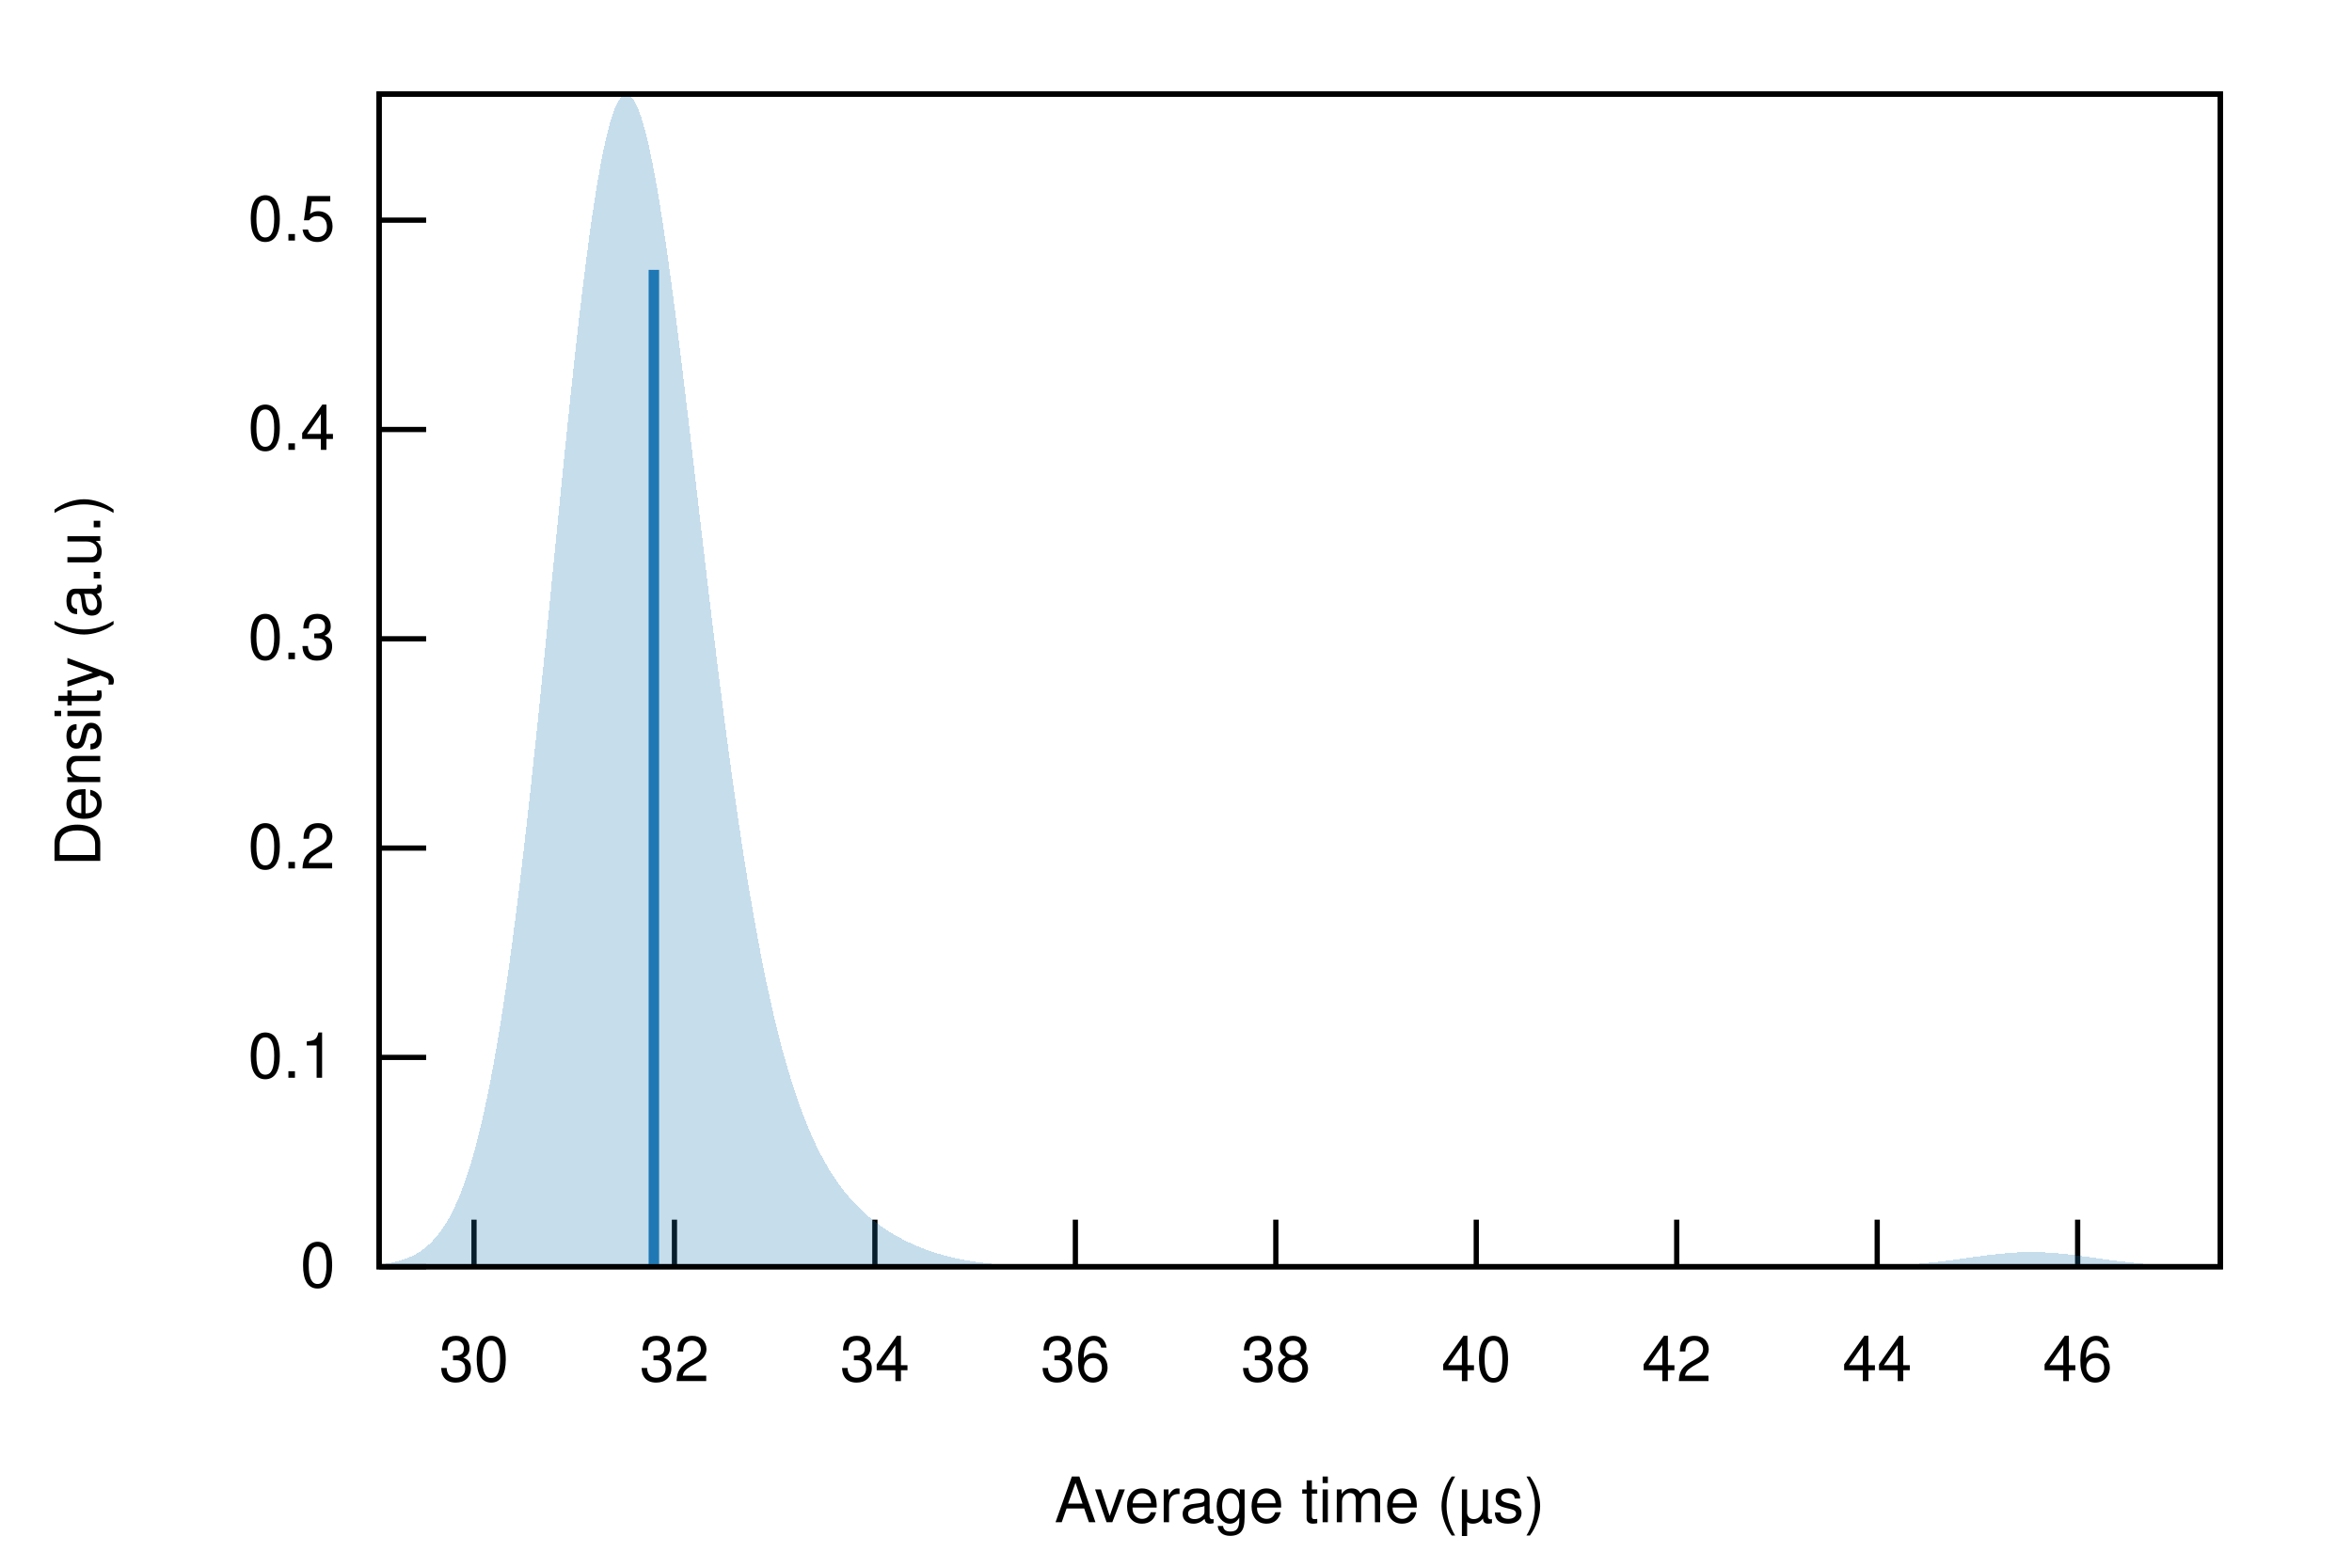
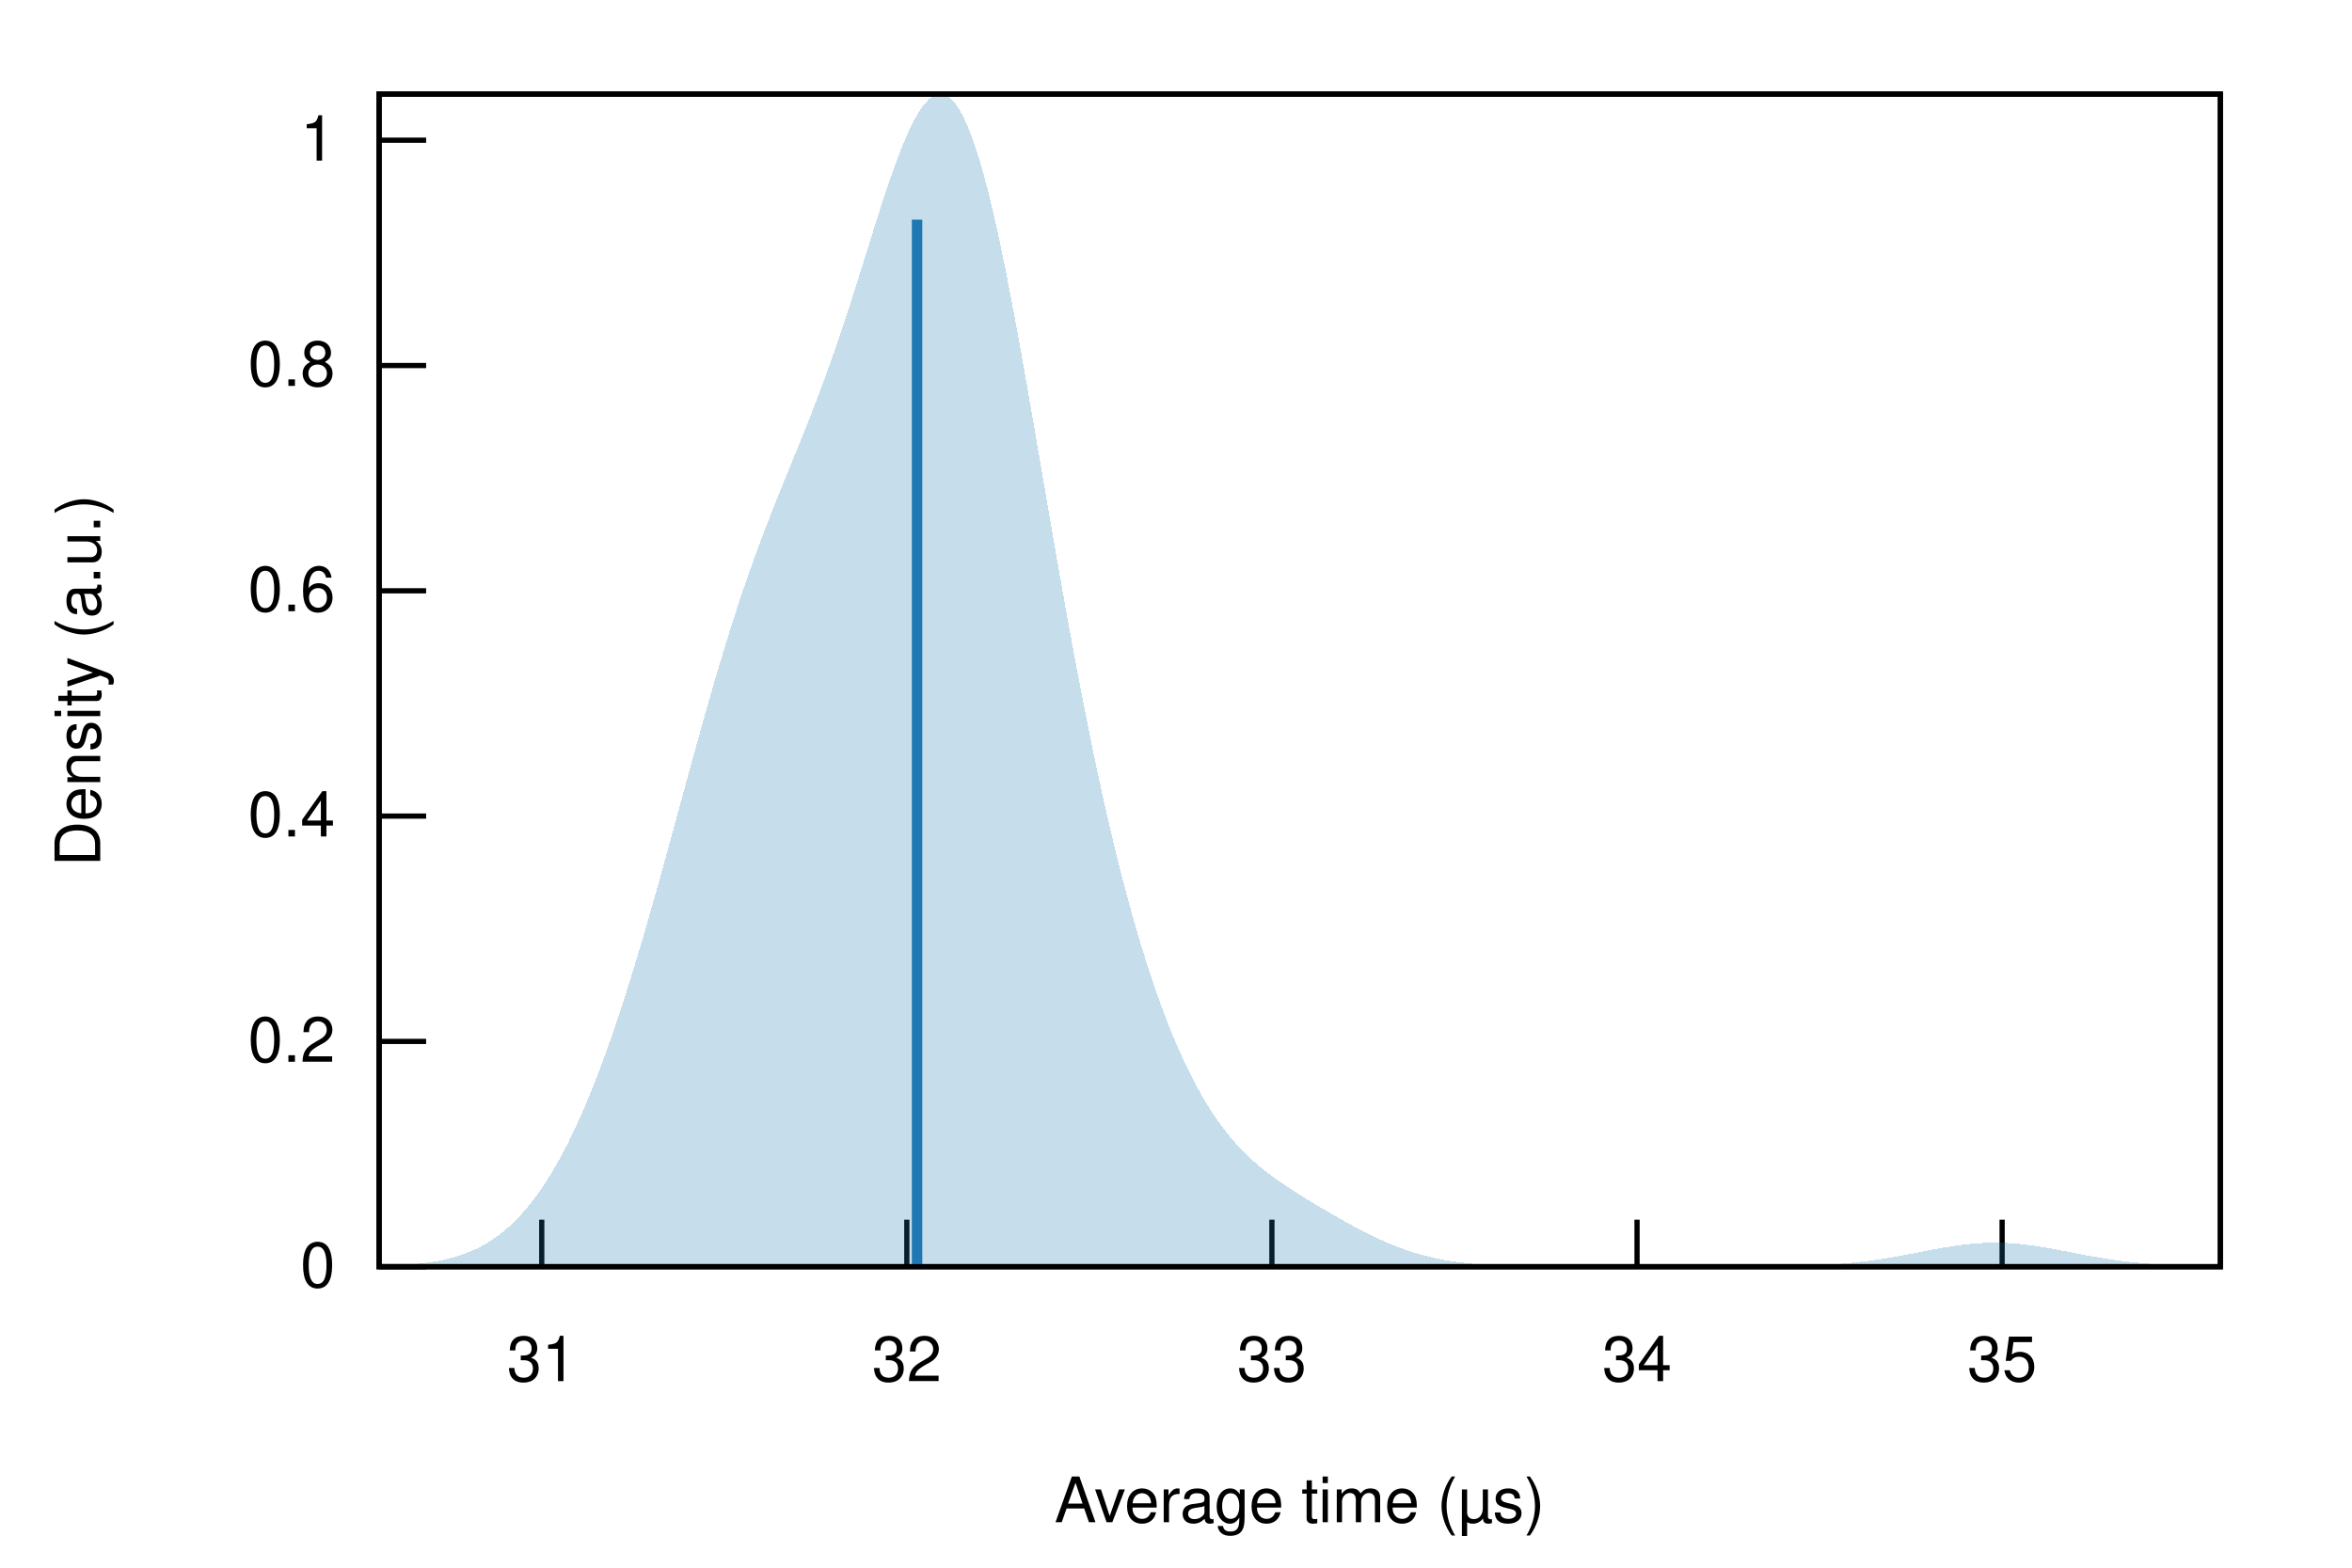
<svg xmlns="http://www.w3.org/2000/svg" xmlns:xlink="http://www.w3.org/1999/xlink" viewBox="0 0 450 300">
  <g id="gnuplot_canvas">
    <rect x="0" y="0" width="450" height="300" fill="none" />
    <defs>
      <circle id="gpDot" r="0.5" stroke-width="0.5" stroke="currentColor" />
      <path id="gpPt0" stroke-width="0.222" stroke="currentColor" d="M-1,0 h2 M0,-1 v2" />
      <path id="gpPt1" stroke-width="0.222" stroke="currentColor" d="M-1,-1 L1,1 M1,-1 L-1,1" />
      <path id="gpPt2" stroke-width="0.222" stroke="currentColor" d="M-1,0 L1,0 M0,-1 L0,1 M-1,-1 L1,1 M-1,1 L1,-1" />
      <rect id="gpPt3" stroke-width="0.222" stroke="currentColor" x="-1" y="-1" width="2" height="2" />
      <rect id="gpPt4" stroke-width="0.222" stroke="currentColor" fill="currentColor" x="-1" y="-1" width="2" height="2" />
      <circle id="gpPt5" stroke-width="0.222" stroke="currentColor" cx="0" cy="0" r="1" />
      <use xlink:href="#gpPt5" id="gpPt6" fill="currentColor" stroke="none" />
      <path id="gpPt7" stroke-width="0.222" stroke="currentColor" d="M0,-1.33 L-1.33,0.67 L1.33,0.67 z" />
      <use xlink:href="#gpPt7" id="gpPt8" fill="currentColor" stroke="none" />
      <use xlink:href="#gpPt7" id="gpPt9" stroke="currentColor" transform="rotate(180)" />
      <use xlink:href="#gpPt9" id="gpPt10" fill="currentColor" stroke="none" />
      <use xlink:href="#gpPt3" id="gpPt11" stroke="currentColor" transform="rotate(45)" />
      <use xlink:href="#gpPt11" id="gpPt12" fill="currentColor" stroke="none" />
      <path id="gpPt13" stroke-width="0.222" stroke="currentColor" d="M0,1.330 L1.265,0.411 L0.782,-1.067 L-0.782,-1.076 L-1.265,0.411 z" />
      <use xlink:href="#gpPt13" id="gpPt14" fill="currentColor" stroke="none" />
      <filter id="textbox" filterUnits="objectBoundingBox" x="0" y="0" height="1" width="1">
        <feFlood flood-color="white" flood-opacity="1" result="bgnd" />
        <feComposite in="SourceGraphic" in2="bgnd" operator="atop" />
      </filter>
      <filter id="greybox" filterUnits="objectBoundingBox" x="0" y="0" height="1" width="1">
        <feFlood flood-color="lightgrey" flood-opacity="1" result="grey" />
        <feComposite in="SourceGraphic" in2="grey" operator="atop" />
      </filter>
    </defs>
    <g fill="none" color="white" stroke="currentColor" stroke-width="1.00" stroke-linecap="butt" stroke-linejoin="miter">
</g>
    <g fill="none" color="black" stroke="currentColor" stroke-width="1.00" stroke-linecap="butt" stroke-linejoin="miter">
      <path stroke="black" d="M72.53,242.40 L81.53,242.40  " />
      <g transform="translate(64.14,246.30)" stroke="none" fill="black" font-family="Helvetica" font-size="12.00" text-anchor="end">
        <text>
          <tspan font-family="Helvetica"> 0</tspan>
        </text>
      </g>
    </g>
    <g fill="none" color="black" stroke="currentColor" stroke-width="1.00" stroke-linecap="butt" stroke-linejoin="miter">
-       <path stroke="black" d="M72.53,202.35 L81.53,202.35  " />
-       <g transform="translate(64.14,206.25)" stroke="none" fill="black" font-family="Helvetica" font-size="12.00" text-anchor="end">
-         <text>
-           <tspan font-family="Helvetica"> 0.1</tspan>
-         </text>
-       </g>
-     </g>
-     <g fill="none" color="black" stroke="currentColor" stroke-width="1.00" stroke-linecap="butt" stroke-linejoin="miter">
-       <path stroke="black" d="M72.53,162.29 L81.53,162.29  " />
-       <g transform="translate(64.14,166.19)" stroke="none" fill="black" font-family="Helvetica" font-size="12.00" text-anchor="end">
+       <path stroke="black" d="M72.53,199.29 L81.53,199.29  " />
+       <g transform="translate(64.14,203.19)" stroke="none" fill="black" font-family="Helvetica" font-size="12.00" text-anchor="end">
        <text>
          <tspan font-family="Helvetica"> 0.2</tspan>
        </text>
      </g>
    </g>
    <g fill="none" color="black" stroke="currentColor" stroke-width="1.00" stroke-linecap="butt" stroke-linejoin="miter">
-       <path stroke="black" d="M72.53,122.24 L81.53,122.24  " />
-       <g transform="translate(64.14,126.14)" stroke="none" fill="black" font-family="Helvetica" font-size="12.00" text-anchor="end">
-         <text>
-           <tspan font-family="Helvetica"> 0.3</tspan>
-         </text>
-       </g>
-     </g>
-     <g fill="none" color="black" stroke="currentColor" stroke-width="1.00" stroke-linecap="butt" stroke-linejoin="miter">
-       <path stroke="black" d="M72.53,82.19 L81.53,82.19  " />
-       <g transform="translate(64.14,86.09)" stroke="none" fill="black" font-family="Helvetica" font-size="12.00" text-anchor="end">
+       <path stroke="black" d="M72.53,156.17 L81.53,156.17  " />
+       <g transform="translate(64.14,160.07)" stroke="none" fill="black" font-family="Helvetica" font-size="12.00" text-anchor="end">
        <text>
          <tspan font-family="Helvetica"> 0.4</tspan>
        </text>
      </g>
    </g>
    <g fill="none" color="black" stroke="currentColor" stroke-width="1.00" stroke-linecap="butt" stroke-linejoin="miter">
-       <path stroke="black" d="M72.53,42.13 L81.53,42.13  " />
-       <g transform="translate(64.14,46.03)" stroke="none" fill="black" font-family="Helvetica" font-size="12.00" text-anchor="end">
+       <path stroke="black" d="M72.53,113.06 L81.53,113.06  " />
+       <g transform="translate(64.14,116.96)" stroke="none" fill="black" font-family="Helvetica" font-size="12.00" text-anchor="end">
        <text>
-           <tspan font-family="Helvetica"> 0.5</tspan>
+           <tspan font-family="Helvetica"> 0.6</tspan>
        </text>
      </g>
    </g>
    <g fill="none" color="black" stroke="currentColor" stroke-width="1.00" stroke-linecap="butt" stroke-linejoin="miter">
-       <path stroke="black" d="M90.69,242.40 L90.69,233.40  " />
-       <g transform="translate(90.69,264.30)" stroke="none" fill="black" font-family="Helvetica" font-size="12.00" text-anchor="middle">
+       <path stroke="black" d="M72.53,69.95 L81.53,69.95  " />
+       <g transform="translate(64.14,73.85)" stroke="none" fill="black" font-family="Helvetica" font-size="12.00" text-anchor="end">
        <text>
-           <tspan font-family="Helvetica"> 30</tspan>
+           <tspan font-family="Helvetica"> 0.8</tspan>
        </text>
      </g>
    </g>
    <g fill="none" color="black" stroke="currentColor" stroke-width="1.00" stroke-linecap="butt" stroke-linejoin="miter">
-       <path stroke="black" d="M129.04,242.40 L129.04,233.40  " />
-       <g transform="translate(129.04,264.30)" stroke="none" fill="black" font-family="Helvetica" font-size="12.00" text-anchor="middle">
+       <path stroke="black" d="M72.53,26.83 L81.53,26.83  " />
+       <g transform="translate(64.14,30.73)" stroke="none" fill="black" font-family="Helvetica" font-size="12.00" text-anchor="end">
+         <text>
+           <tspan font-family="Helvetica"> 1</tspan>
+         </text>
+       </g>
+     </g>
+     <g fill="none" color="black" stroke="currentColor" stroke-width="1.00" stroke-linecap="butt" stroke-linejoin="miter">
+       <path stroke="black" d="M103.65,242.40 L103.65,233.40  " />
+       <g transform="translate(103.65,264.30)" stroke="none" fill="black" font-family="Helvetica" font-size="12.00" text-anchor="middle">
+         <text>
+           <tspan font-family="Helvetica"> 31</tspan>
+         </text>
+       </g>
+     </g>
+     <g fill="none" color="black" stroke="currentColor" stroke-width="1.00" stroke-linecap="butt" stroke-linejoin="miter">
+       <path stroke="black" d="M173.50,242.40 L173.50,233.40  " />
+       <g transform="translate(173.50,264.30)" stroke="none" fill="black" font-family="Helvetica" font-size="12.00" text-anchor="middle">
        <text>
          <tspan font-family="Helvetica"> 32</tspan>
        </text>
      </g>
    </g>
    <g fill="none" color="black" stroke="currentColor" stroke-width="1.00" stroke-linecap="butt" stroke-linejoin="miter">
-       <path stroke="black" d="M167.39,242.40 L167.39,233.40  " />
-       <g transform="translate(167.39,264.30)" stroke="none" fill="black" font-family="Helvetica" font-size="12.00" text-anchor="middle">
+       <path stroke="black" d="M243.35,242.40 L243.35,233.40  " />
+       <g transform="translate(243.35,264.30)" stroke="none" fill="black" font-family="Helvetica" font-size="12.00" text-anchor="middle">
+         <text>
+           <tspan font-family="Helvetica"> 33</tspan>
+         </text>
+       </g>
+     </g>
+     <g fill="none" color="black" stroke="currentColor" stroke-width="1.00" stroke-linecap="butt" stroke-linejoin="miter">
+       <path stroke="black" d="M313.21,242.40 L313.21,233.40  " />
+       <g transform="translate(313.21,264.30)" stroke="none" fill="black" font-family="Helvetica" font-size="12.00" text-anchor="middle">
        <text>
          <tspan font-family="Helvetica"> 34</tspan>
        </text>
      </g>
    </g>
    <g fill="none" color="black" stroke="currentColor" stroke-width="1.00" stroke-linecap="butt" stroke-linejoin="miter">
-       <path stroke="black" d="M205.75,242.40 L205.75,233.40  " />
-       <g transform="translate(205.75,264.30)" stroke="none" fill="black" font-family="Helvetica" font-size="12.00" text-anchor="middle">
+       <path stroke="black" d="M383.06,242.40 L383.06,233.40  " />
+       <g transform="translate(383.06,264.30)" stroke="none" fill="black" font-family="Helvetica" font-size="12.00" text-anchor="middle">
        <text>
-           <tspan font-family="Helvetica"> 36</tspan>
-         </text>
-       </g>
-     </g>
-     <g fill="none" color="black" stroke="currentColor" stroke-width="1.00" stroke-linecap="butt" stroke-linejoin="miter">
-       <path stroke="black" d="M244.10,242.40 L244.10,233.40  " />
-       <g transform="translate(244.10,264.30)" stroke="none" fill="black" font-family="Helvetica" font-size="12.00" text-anchor="middle">
-         <text>
-           <tspan font-family="Helvetica"> 38</tspan>
-         </text>
-       </g>
-     </g>
-     <g fill="none" color="black" stroke="currentColor" stroke-width="1.00" stroke-linecap="butt" stroke-linejoin="miter">
-       <path stroke="black" d="M282.45,242.40 L282.45,233.40  " />
-       <g transform="translate(282.45,264.30)" stroke="none" fill="black" font-family="Helvetica" font-size="12.00" text-anchor="middle">
-         <text>
-           <tspan font-family="Helvetica"> 40</tspan>
-         </text>
-       </g>
-     </g>
-     <g fill="none" color="black" stroke="currentColor" stroke-width="1.00" stroke-linecap="butt" stroke-linejoin="miter">
-       <path stroke="black" d="M320.80,242.40 L320.80,233.40  " />
-       <g transform="translate(320.80,264.30)" stroke="none" fill="black" font-family="Helvetica" font-size="12.00" text-anchor="middle">
-         <text>
-           <tspan font-family="Helvetica"> 42</tspan>
-         </text>
-       </g>
-     </g>
-     <g fill="none" color="black" stroke="currentColor" stroke-width="1.00" stroke-linecap="butt" stroke-linejoin="miter">
-       <path stroke="black" d="M359.16,242.40 L359.16,233.40  " />
-       <g transform="translate(359.16,264.30)" stroke="none" fill="black" font-family="Helvetica" font-size="12.00" text-anchor="middle">
-         <text>
-           <tspan font-family="Helvetica"> 44</tspan>
-         </text>
-       </g>
-     </g>
-     <g fill="none" color="black" stroke="currentColor" stroke-width="1.00" stroke-linecap="butt" stroke-linejoin="miter">
-       <path stroke="black" d="M397.51,242.40 L397.51,233.40  " />
-       <g transform="translate(397.51,264.30)" stroke="none" fill="black" font-family="Helvetica" font-size="12.00" text-anchor="middle">
-         <text>
-           <tspan font-family="Helvetica"> 46</tspan>
+           <tspan font-family="Helvetica"> 35</tspan>
        </text>
      </g>
    </g>
    <g fill="none" color="black" stroke="currentColor" stroke-width="1.00" stroke-linecap="butt" stroke-linejoin="miter">
</g>
    <g fill="none" color="black" stroke="currentColor" stroke-width="1.00" stroke-linecap="butt" stroke-linejoin="miter">
      <path stroke="black" d="M72.53,18.01 L72.53,242.40 L424.82,242.40 L424.82,18.01 L72.53,18.01 Z  " />
    </g>
    <g fill="none" color="black" stroke="currentColor" stroke-width="1.00" stroke-linecap="butt" stroke-linejoin="miter">
</g>
    <g id="gnuplot_plot_1">
      <g fill="none" color="black" stroke="currentColor" stroke-width="1.00" stroke-linecap="butt" stroke-linejoin="miter">
        <g stroke="none" shape-rendering="crispEdges">
-           <polygon fill="rgb( 31, 120, 180)" fill-opacity="0.25" points="72.53,241.99 73.24,241.91 73.94,241.81 74.65,241.68 75.35,241.54 76.06,241.37 76.77,241.17 77.47,240.93 78.18,240.66 78.88,240.34 79.59,239.97 80.30,239.54 81.00,239.05 81.71,238.48 82.41,237.83 83.12,237.09 83.83,236.26 84.53,235.31 85.24,234.23 85.94,233.03 86.65,231.68 87.36,230.17 88.06,228.49 88.77,226.62 89.47,224.56 90.18,222.30 90.89,219.81 91.59,217.09 92.30,214.13 93.00,210.91 93.71,207.43 94.42,203.69 95.12,199.67 95.83,195.37 96.53,190.79 97.24,185.93 97.95,180.79 98.65,175.39 99.36,169.72 100.06,163.80 100.77,157.65 101.48,151.28 102.18,144.71 102.89,137.98 103.59,131.09 104.30,124.10 105.01,117.02 105.71,109.90 106.42,102.77 107.12,95.67 107.83,88.65 108.54,81.74 109.24,74.98 109.95,68.43 110.65,62.12 111.36,56.10 112.07,50.40 112.77,45.06 113.48,40.13 114.18,35.62 114.89,31.58 115.60,28.03 116.30,25.00 117.01,22.49 117.71,20.53 118.42,19.13 119.13,18.29 119.83,18.01 120.54,18.29 121.24,19.11 121.95,20.48 122.66,22.36 123.36,24.74 124.07,27.60 124.77,30.91 125.48,34.63 126.19,38.75 126.89,43.21 127.60,47.99 128.30,53.06 129.01,58.37 129.72,63.89 130.42,69.59 131.13,75.42 131.83,81.35 132.54,87.36 133.25,93.40 133.95,99.45 134.66,105.47 135.36,111.46 136.07,117.37 136.78,123.19 137.48,128.89 138.19,134.47 138.89,139.91 139.60,145.19 140.31,150.31 141.01,155.25 141.72,160.01 142.42,164.59 143.13,168.98 143.84,173.17 144.54,177.18 145.25,181.00 145.95,184.63 146.66,188.07 147.37,191.34 148.07,194.42 148.78,197.34 149.48,200.10 150.19,202.69 150.90,205.13 151.60,207.43 152.31,209.58 153.01,211.61 153.72,213.50 154.43,215.28 155.13,216.95 155.84,218.51 156.54,219.97 157.25,221.34 157.96,222.62 158.66,223.82 159.37,224.94 160.07,225.99 160.78,226.98 161.48,227.90 162.19,228.77 162.90,229.59 163.60,230.35 164.31,231.08 165.01,231.76 165.72,232.40 166.43,233.00 167.13,233.58 167.84,234.12 168.54,234.63 169.25,235.11 169.96,235.57 170.66,236.01 171.37,236.43 172.07,236.82 172.78,237.19 173.49,237.55 174.19,237.88 174.90,238.20 175.60,238.50 176.31,238.79 177.02,239.06 177.72,239.32 178.43,239.56 179.13,239.79 179.84,240.00 180.55,240.20 181.25,240.39 181.96,240.57 182.66,240.73 183.37,240.89 184.08,241.03 184.78,241.16 185.49,241.28 186.19,241.40 186.90,241.50 187.61,241.60 188.31,241.68 189.02,241.76 189.72,241.83 190.43,241.90 191.14,241.96 191.84,242.01 192.55,242.06 193.25,242.10 193.96,242.14 194.67,242.18 195.37,242.21 196.08,242.23 196.78,242.26 197.49,242.28 198.20,242.29 198.90,242.31 199.61,242.32 200.31,242.33 201.02,242.34 201.73,242.35 202.43,242.36 203.14,242.37 203.84,242.37 204.55,242.38 205.26,242.38 205.96,242.38 206.67,242.39 207.37,242.39 208.08,242.39 208.79,242.39 209.49,242.39 210.20,242.40 210.90,242.40 211.61,242.40 212.32,242.40 213.02,242.40 213.73,242.40 214.43,242.40 215.14,242.40 215.85,242.40 216.55,242.40 217.26,242.40 217.96,242.40 218.67,242.40 219.38,242.40 220.08,242.40 220.79,242.40 221.49,242.40 222.20,242.40 222.91,242.40 223.61,242.40 224.32,242.40 225.02,242.40 225.73,242.40 226.44,242.40 227.14,242.40 227.85,242.40 228.55,242.40 229.26,242.40 229.97,242.40 230.67,242.40 231.38,242.40 232.08,242.40 232.79,242.40 233.50,242.40 234.20,242.40 234.91,242.40 235.61,242.40 236.32,242.40 237.03,242.40 237.73,242.40 238.44,242.40 239.14,242.40 239.85,242.40 240.56,242.40 241.26,242.40 241.97,242.40 242.67,242.40 243.38,242.40 244.09,242.40 244.79,242.40 245.50,242.40 246.20,242.40 246.91,242.40 247.62,242.40 248.32,242.40 249.03,242.40 249.73,242.40 250.44,242.40 251.15,242.40 251.85,242.40 252.56,242.40 253.26,242.40 253.97,242.40 254.68,242.40 255.38,242.40 256.09,242.40 256.79,242.40 257.50,242.40 258.21,242.40 258.91,242.40 259.62,242.40 260.32,242.40 261.03,242.40 261.74,242.40 262.44,242.40 263.15,242.40 263.85,242.40 264.56,242.40 265.27,242.40 265.97,242.40 266.68,242.40 267.38,242.40 268.09,242.40 268.80,242.40 269.50,242.40 270.21,242.40 270.91,242.40 271.62,242.40 272.33,242.40 273.03,242.40 273.74,242.40 274.44,242.40 275.15,242.40 275.86,242.40 276.56,242.40 277.27,242.40 277.97,242.40 278.68,242.40 279.39,242.40 280.09,242.40 280.80,242.40 281.50,242.40 282.21,242.40 282.92,242.40 283.62,242.40 284.33,242.40 285.03,242.40 285.74,242.40 286.45,242.40 287.15,242.40 287.86,242.40 288.56,242.40 289.27,242.40 289.98,242.40 290.68,242.40 291.39,242.40 292.09,242.40 292.80,242.40 293.51,242.40 294.21,242.40 294.92,242.40 295.62,242.40 296.33,242.40 297.04,242.40 297.74,242.40 298.45,242.40 299.15,242.40 299.86,242.40 300.57,242.40 301.27,242.40 301.98,242.40 302.68,242.40 303.39,242.40 304.10,242.40 304.80,242.40 305.51,242.40 306.21,242.40 306.92,242.40 307.63,242.40 308.33,242.40 309.04,242.40 309.74,242.40 310.45,242.40 311.16,242.40 311.86,242.40 312.57,242.40 313.27,242.40 313.98,242.40 314.69,242.40 315.39,242.40 316.10,242.40 316.80,242.40 317.51,242.40 318.22,242.40 318.92,242.40 319.63,242.40 320.33,242.40 321.04,242.40 321.75,242.40 322.45,242.40 323.16,242.40 323.86,242.40 324.57,242.40 325.28,242.40 325.98,242.40 326.69,242.40 327.39,242.40 328.10,242.40 328.81,242.40 329.51,242.40 330.22,242.40 330.92,242.40 331.63,242.40 332.34,242.40 333.04,242.40 333.75,242.40 334.45,242.40 335.16,242.40 335.87,242.40 336.57,242.40 337.28,242.40 337.98,242.40 338.69,242.40 339.39,242.40 340.10,242.40 340.81,242.40 341.51,242.40 342.22,242.40 342.92,242.40 343.63,242.40 344.34,242.40 345.04,242.40 345.75,242.40 346.45,242.39 347.16,242.39 347.87,242.39 348.57,242.39 349.28,242.39 349.98,242.38 350.69,242.38 351.40,242.38 352.10,242.37 352.81,242.37 353.51,242.36 354.22,242.35 354.93,242.34 355.63,242.33 356.34,242.32 357.04,242.31 357.75,242.30 358.46,242.28 359.16,242.26 359.87,242.24 360.57,242.21 361.28,242.19 361.99,242.16 362.69,242.12 363.40,242.09 364.10,242.05 364.81,242.00 365.52,241.96 366.22,241.90 366.93,241.85 367.63,241.79 368.34,241.72 369.05,241.65 369.75,241.58 370.46,241.50 371.16,241.42 371.87,241.34 372.58,241.25 373.28,241.16 373.99,241.06 374.69,240.97 375.40,240.87 376.11,240.77 376.81,240.67 377.52,240.57 378.22,240.48 378.93,240.38 379.64,240.29 380.34,240.19 381.05,240.11 381.75,240.03 382.46,239.95 383.17,239.88 383.87,239.82 384.58,239.76 385.28,239.71 385.99,239.67 386.70,239.64 387.40,239.62 388.11,239.61 388.81,239.60 389.52,239.61 390.23,239.63 390.93,239.65 391.64,239.69 392.34,239.73 393.05,239.79 393.76,239.84 394.46,239.91 395.17,239.99 395.87,240.06 396.58,240.15 397.29,240.24 397.99,240.33 398.70,240.43 399.40,240.52 400.11,240.62 400.82,240.72 401.52,240.82 402.23,240.92 402.93,241.01 403.64,241.11 404.35,241.20 405.05,241.29 405.76,241.38 406.46,241.46 407.17,241.54 407.88,241.62 408.58,241.69 409.29,241.75 409.99,241.82 410.70,241.88 411.41,241.93 412.11,241.98 412.82,242.03 413.52,242.07 414.23,242.11 414.94,242.14 415.64,242.17 416.35,242.20 417.05,242.23 417.76,242.25 418.47,242.27 419.17,242.29 419.88,242.30 420.58,242.32 421.29,242.33 422.00,242.34 422.70,242.35 423.41,242.36 424.11,242.36 424.82,242.37 424.82,242.40 424.11,242.40 423.41,242.40 422.70,242.40 422.00,242.40 421.29,242.40 420.58,242.40 419.88,242.40 419.17,242.40 418.47,242.40 417.76,242.40 417.05,242.40 416.35,242.40 415.64,242.40 414.94,242.40 414.23,242.40 413.52,242.40 412.82,242.40 412.11,242.40 411.41,242.40 410.70,242.40 409.99,242.40 409.29,242.40 408.58,242.40 407.88,242.40 407.17,242.40 406.46,242.40 405.76,242.40 405.05,242.40 404.35,242.40 403.64,242.40 402.93,242.40 402.23,242.40 401.52,242.40 400.82,242.40 400.11,242.40 399.40,242.40 398.70,242.40 397.99,242.40 397.29,242.40 396.58,242.40 395.87,242.40 395.17,242.40 394.46,242.40 393.76,242.40 393.05,242.40 392.34,242.40 391.64,242.40 390.93,242.40 390.23,242.40 389.52,242.40 388.81,242.40 388.11,242.40 387.40,242.40 386.70,242.40 385.99,242.40 385.28,242.40 384.58,242.40 383.87,242.40 383.17,242.40 382.46,242.40 381.75,242.40 381.05,242.40 380.34,242.40 379.64,242.40 378.93,242.40 378.22,242.40 377.52,242.40 376.81,242.40 376.11,242.40 375.40,242.40 374.69,242.40 373.99,242.40 373.28,242.40 372.58,242.40 371.87,242.40 371.16,242.40 370.46,242.40 369.75,242.40 369.05,242.40 368.34,242.40 367.63,242.40 366.93,242.40 366.22,242.40 365.52,242.40 364.81,242.40 364.10,242.40 363.40,242.40 362.69,242.40 361.99,242.40 361.28,242.40 360.57,242.40 359.87,242.40 359.16,242.40 358.46,242.40 357.75,242.40 357.04,242.40 356.34,242.40 355.63,242.40 354.93,242.40 354.22,242.40 353.51,242.40 352.81,242.40 352.10,242.40 351.40,242.40 350.69,242.40 349.98,242.40 349.28,242.40 348.57,242.40 347.87,242.40 347.16,242.40 346.45,242.40 345.75,242.40 345.04,242.40 344.34,242.40 343.63,242.40 342.92,242.40 342.22,242.40 341.51,242.40 340.81,242.40 340.10,242.40 339.39,242.40 338.69,242.40 337.98,242.40 337.28,242.40 336.57,242.40 335.87,242.40 335.16,242.40 334.45,242.40 333.75,242.40 333.04,242.40 332.34,242.40 331.63,242.40 330.92,242.40 330.22,242.40 329.51,242.40 328.81,242.40 328.10,242.40 327.39,242.40 326.69,242.40 325.98,242.40 325.28,242.40 324.57,242.40 323.86,242.40 323.16,242.40 322.45,242.40 321.75,242.40 321.04,242.40 320.33,242.40 319.63,242.40 318.92,242.40 318.22,242.40 317.51,242.40 316.80,242.40 316.10,242.40 315.39,242.40 314.69,242.40 313.98,242.40 313.27,242.40 312.57,242.40 311.86,242.40 311.16,242.40 310.45,242.40 309.74,242.40 309.04,242.40 308.33,242.40 307.63,242.40 306.92,242.40 306.21,242.40 305.51,242.40 304.80,242.40 304.10,242.40 303.39,242.40 302.68,242.40 301.98,242.40 301.27,242.40 300.57,242.40 299.86,242.40 299.15,242.40 298.45,242.40 297.74,242.40 297.04,242.40 296.33,242.40 295.62,242.40 294.92,242.40 294.21,242.40 293.51,242.40 292.80,242.40 292.09,242.40 291.39,242.40 290.68,242.40 289.98,242.40 289.27,242.40 288.56,242.40 287.86,242.40 287.15,242.40 286.45,242.40 285.74,242.40 285.03,242.40 284.33,242.40 283.62,242.40 282.92,242.40 282.21,242.40 281.50,242.40 280.80,242.40 280.09,242.40 279.39,242.40 278.68,242.40 277.97,242.40 277.27,242.40 276.56,242.40 275.86,242.40 275.15,242.40 274.44,242.40 273.74,242.40 273.03,242.40 272.33,242.40 271.62,242.40 270.91,242.40 270.21,242.40 269.50,242.40 268.80,242.40 268.09,242.40 267.38,242.40 266.68,242.40 265.97,242.40 265.27,242.40 264.56,242.40 263.85,242.40 263.15,242.40 262.44,242.40 261.74,242.40 261.03,242.40 260.32,242.40 259.62,242.40 258.91,242.40 258.21,242.40 257.50,242.40 256.79,242.40 256.09,242.40 255.38,242.40 254.68,242.40 253.97,242.40 253.26,242.40 252.56,242.40 251.85,242.40 251.15,242.40 250.44,242.40 249.73,242.40 249.03,242.40 248.32,242.40 247.62,242.40 246.91,242.40 246.20,242.40 245.50,242.40 244.79,242.40 244.09,242.40 243.38,242.40 242.67,242.40 241.97,242.40 241.26,242.40 240.56,242.40 239.85,242.40 239.14,242.40 238.44,242.40 237.73,242.40 237.03,242.40 236.32,242.40 235.61,242.40 234.91,242.40 234.20,242.40 233.50,242.40 232.79,242.40 232.08,242.40 231.38,242.40 230.67,242.40 229.97,242.40 229.26,242.40 228.55,242.40 227.85,242.40 227.14,242.40 226.44,242.40 225.73,242.40 225.02,242.40 224.32,242.40 223.61,242.40 222.91,242.40 222.20,242.40 221.49,242.40 220.79,242.40 220.08,242.40 219.38,242.40 218.67,242.40 217.96,242.40 217.26,242.40 216.55,242.40 215.85,242.40 215.14,242.40 214.43,242.40 213.73,242.40 213.02,242.40 212.32,242.40 211.61,242.40 210.90,242.40 210.20,242.40 209.49,242.40 208.79,242.40 208.08,242.40 207.37,242.40 206.67,242.40 205.96,242.40 205.26,242.40 204.55,242.40 203.84,242.40 203.14,242.40 202.43,242.40 201.73,242.40 201.02,242.40 200.31,242.40 199.61,242.40 198.90,242.40 198.20,242.40 197.49,242.40 196.78,242.40 196.08,242.40 195.37,242.40 194.67,242.40 193.96,242.40 193.25,242.40 192.55,242.40 191.84,242.40 191.14,242.40 190.43,242.40 189.72,242.40 189.02,242.40 188.31,242.40 187.61,242.40 186.90,242.40 186.19,242.40 185.49,242.40 184.78,242.40 184.08,242.40 183.37,242.40 182.66,242.40 181.96,242.40 181.25,242.40 180.55,242.40 179.84,242.40 179.13,242.40 178.43,242.40 177.72,242.40 177.02,242.40 176.31,242.40 175.60,242.40 174.90,242.40 174.19,242.40 173.49,242.40 172.78,242.40 172.07,242.40 171.37,242.40 170.66,242.40 169.96,242.40 169.25,242.40 168.54,242.40 167.84,242.40 167.13,242.40 166.43,242.40 165.72,242.40 165.01,242.40 164.31,242.40 163.60,242.40 162.90,242.40 162.19,242.40 161.48,242.40 160.78,242.40 160.07,242.40 159.37,242.40 158.66,242.40 157.96,242.40 157.25,242.40 156.54,242.40 155.84,242.40 155.13,242.40 154.43,242.40 153.72,242.40 153.01,242.40 152.31,242.40 151.60,242.40 150.90,242.40 150.19,242.40 149.48,242.40 148.78,242.40 148.07,242.40 147.37,242.40 146.66,242.40 145.95,242.40 145.25,242.40 144.54,242.40 143.84,242.40 143.13,242.40 142.42,242.40 141.72,242.40 141.01,242.40 140.31,242.40 139.60,242.40 138.89,242.40 138.19,242.40 137.48,242.40 136.78,242.40 136.07,242.40 135.36,242.40 134.66,242.40 133.95,242.40 133.25,242.40 132.54,242.40 131.83,242.40 131.13,242.40 130.42,242.40 129.72,242.40 129.01,242.40 128.30,242.40 127.60,242.40 126.89,242.40 126.19,242.40 125.48,242.40 124.77,242.40 124.07,242.40 123.36,242.40 122.66,242.40 121.95,242.40 121.24,242.40 120.54,242.40 119.83,242.40 119.13,242.40 118.42,242.40 117.71,242.40 117.01,242.40 116.30,242.40 115.60,242.40 114.89,242.40 114.18,242.40 113.48,242.40 112.77,242.40 112.07,242.40 111.36,242.40 110.65,242.40 109.95,242.40 109.24,242.40 108.54,242.40 107.83,242.40 107.12,242.40 106.42,242.40 105.71,242.40 105.01,242.40 104.30,242.40 103.59,242.40 102.89,242.40 102.18,242.40 101.48,242.40 100.77,242.40 100.06,242.40 99.36,242.40 98.65,242.40 97.95,242.40 97.24,242.40 96.53,242.40 95.83,242.40 95.12,242.40 94.42,242.40 93.71,242.40 93.00,242.40 92.30,242.40 91.59,242.40 90.89,242.40 90.18,242.40 89.47,242.40 88.77,242.40 88.06,242.40 87.36,242.40 86.65,242.40 85.94,242.40 85.24,242.40 84.53,242.40 83.83,242.40 83.12,242.40 82.41,242.40 81.71,242.40 81.00,242.40 80.30,242.40 79.59,242.40 78.88,242.40 78.18,242.40 77.47,242.40 76.77,242.40 76.06,242.40 75.35,242.40 74.65,242.40 73.94,242.40 73.24,242.40 72.53,242.40 " />
+           <polygon fill="rgb( 31, 120, 180)" fill-opacity="0.25" points="72.53,242.28 73.24,242.26 73.94,242.23 74.65,242.20 75.35,242.17 76.06,242.14 76.77,242.10 77.47,242.05 78.18,242.00 78.88,241.95 79.59,241.88 80.30,241.81 81.00,241.73 81.71,241.63 82.41,241.53 83.12,241.42 83.83,241.29 84.53,241.15 85.24,241.00 85.94,240.83 86.65,240.64 87.36,240.44 88.06,240.21 88.77,239.97 89.47,239.70 90.18,239.41 90.89,239.09 91.59,238.75 92.30,238.38 93.00,237.98 93.71,237.54 94.42,237.08 95.12,236.58 95.83,236.05 96.53,235.48 97.24,234.87 97.95,234.22 98.65,233.53 99.36,232.80 100.06,232.02 100.77,231.20 101.48,230.34 102.18,229.43 102.89,228.47 103.59,227.46 104.30,226.40 105.01,225.30 105.71,224.14 106.42,222.93 107.12,221.66 107.83,220.35 108.54,218.98 109.24,217.56 109.95,216.08 110.65,214.55 111.36,212.97 112.07,211.33 112.77,209.64 113.48,207.90 114.18,206.10 114.89,204.25 115.60,202.35 116.30,200.39 117.01,198.39 117.71,196.33 118.42,194.22 119.13,192.07 119.83,189.87 120.54,187.63 121.24,185.34 121.95,183.01 122.66,180.65 123.36,178.25 124.07,175.81 124.77,173.34 125.48,170.85 126.19,168.33 126.89,165.79 127.60,163.23 128.30,160.66 129.01,158.07 129.72,155.49 130.42,152.90 131.13,150.31 131.83,147.72 132.54,145.15 133.25,142.59 133.95,140.06 134.66,137.54 135.36,135.05 136.07,132.59 136.78,130.16 137.48,127.77 138.19,125.42 138.89,123.10 139.60,120.83 140.31,118.61 141.01,116.43 141.72,114.29 142.42,112.20 143.13,110.15 143.84,108.15 144.54,106.19 145.25,104.27 145.95,102.39 146.66,100.54 147.37,98.72 148.07,96.93 148.78,95.16 149.48,93.41 150.19,91.67 150.90,89.94 151.60,88.21 152.31,86.47 153.01,84.74 153.72,82.98 154.43,81.21 155.13,79.42 155.84,77.60 156.54,75.75 157.25,73.87 157.96,71.95 158.66,69.99 159.37,68.00 160.07,65.96 160.78,63.89 161.48,61.78 162.19,59.63 162.90,57.45 163.60,55.24 164.31,53.02 165.01,50.77 165.72,48.52 166.43,46.26 167.13,44.01 167.84,41.78 168.54,39.58 169.25,37.42 169.96,35.31 170.66,33.26 171.37,31.29 172.07,29.40 172.78,27.62 173.49,25.95 174.19,24.40 174.90,23.00 175.60,21.75 176.31,20.66 177.02,19.74 177.72,19.01 178.43,18.47 179.13,18.14 179.84,18.01 180.55,18.10 181.25,18.41 181.96,18.94 182.66,19.70 183.37,20.68 184.08,21.90 184.78,23.34 185.49,25.00 186.19,26.89 186.90,28.98 187.61,31.29 188.31,33.79 189.02,36.48 189.72,39.36 190.43,42.40 191.14,45.60 191.84,48.96 192.55,52.44 193.25,56.05 193.96,59.77 194.67,63.58 195.37,67.47 196.08,71.44 196.78,75.46 197.49,79.52 198.20,83.61 198.90,87.73 199.61,91.85 200.31,95.96 201.02,100.06 201.73,104.14 202.43,108.19 203.14,112.19 203.84,116.15 204.55,120.06 205.26,123.90 205.96,127.68 206.67,131.38 207.37,135.02 208.08,138.57 208.79,142.05 209.49,145.45 210.20,148.76 210.90,151.99 211.61,155.13 212.32,158.19 213.02,161.17 213.73,164.06 214.43,166.87 215.14,169.59 215.85,172.24 216.55,174.80 217.26,177.28 217.96,179.69 218.67,182.01 219.38,184.26 220.08,186.44 220.79,188.54 221.49,190.57 222.20,192.53 222.91,194.41 223.61,196.23 224.32,197.98 225.02,199.67 225.73,201.29 226.44,202.84 227.14,204.33 227.85,205.76 228.55,207.13 229.26,208.44 229.97,209.70 230.67,210.89 231.38,212.04 232.08,213.13 232.79,214.17 233.50,215.16 234.20,216.10 234.91,217.00 235.61,217.85 236.32,218.67 237.03,219.44 237.73,220.18 238.44,220.89 239.14,221.56 239.85,222.21 240.56,222.83 241.26,223.42 241.97,223.99 242.67,224.54 243.38,225.07 244.09,225.58 244.79,226.08 245.50,226.57 246.20,227.04 246.91,227.51 247.62,227.96 248.32,228.41 249.03,228.85 249.73,229.29 250.44,229.72 251.15,230.15 251.85,230.57 252.56,230.99 253.26,231.41 253.97,231.82 254.68,232.23 255.38,232.64 256.09,233.05 256.79,233.45 257.50,233.84 258.21,234.23 258.91,234.62 259.62,234.99 260.32,235.37 261.03,235.73 261.74,236.09 262.44,236.44 263.15,236.78 263.85,237.11 264.56,237.43 265.27,237.74 265.97,238.04 266.68,238.33 267.38,238.60 268.09,238.87 268.80,239.12 269.50,239.37 270.21,239.60 270.91,239.81 271.62,240.02 272.33,240.21 273.03,240.40 273.74,240.57 274.44,240.73 275.15,240.88 275.86,241.02 276.56,241.15 277.27,241.27 277.97,241.38 278.68,241.48 279.39,241.57 280.09,241.66 280.80,241.74 281.50,241.81 282.21,241.87 282.92,241.93 283.62,241.99 284.33,242.03 285.03,242.08 285.74,242.12 286.45,242.15 287.15,242.18 287.86,242.21 288.56,242.23 289.27,242.26 289.98,242.27 290.68,242.29 291.39,242.31 292.09,242.32 292.80,242.33 293.51,242.34 294.21,242.35 294.92,242.36 295.62,242.36 296.33,242.37 297.04,242.37 297.74,242.38 298.45,242.38 299.15,242.38 299.86,242.39 300.57,242.39 301.27,242.39 301.98,242.39 302.68,242.39 303.39,242.39 304.10,242.40 304.80,242.40 305.51,242.40 306.21,242.40 306.92,242.40 307.63,242.40 308.33,242.40 309.04,242.40 309.74,242.40 310.45,242.40 311.16,242.40 311.86,242.40 312.57,242.40 313.27,242.40 313.98,242.40 314.69,242.40 315.39,242.40 316.10,242.40 316.80,242.40 317.51,242.40 318.22,242.40 318.92,242.40 319.63,242.40 320.33,242.40 321.04,242.40 321.75,242.40 322.45,242.40 323.16,242.40 323.86,242.40 324.57,242.40 325.28,242.40 325.98,242.40 326.69,242.40 327.39,242.40 328.10,242.40 328.81,242.39 329.51,242.39 330.22,242.39 330.92,242.39 331.63,242.39 332.34,242.39 333.04,242.38 333.75,242.38 334.45,242.38 335.16,242.38 335.87,242.37 336.57,242.37 337.28,242.36 337.98,242.35 338.69,242.35 339.39,242.34 340.10,242.33 340.81,242.32 341.51,242.31 342.22,242.29 342.92,242.28 343.63,242.26 344.34,242.24 345.04,242.22 345.75,242.20 346.45,242.17 347.16,242.14 347.87,242.11 348.57,242.07 349.28,242.03 349.98,241.99 350.69,241.95 351.40,241.90 352.10,241.84 352.81,241.78 353.51,241.72 354.22,241.65 354.93,241.58 355.63,241.50 356.34,241.42 357.04,241.34 357.75,241.24 358.46,241.15 359.16,241.05 359.87,240.94 360.57,240.83 361.28,240.71 361.99,240.59 362.69,240.47 363.40,240.35 364.10,240.22 364.81,240.08 365.52,239.95 366.22,239.82 366.93,239.68 367.63,239.54 368.34,239.41 369.05,239.27 369.75,239.14 370.46,239.01 371.16,238.88 371.87,238.75 372.58,238.64 373.28,238.52 373.99,238.41 374.69,238.31 375.40,238.22 376.11,238.14 376.81,238.06 377.52,237.99 378.22,237.94 378.93,237.89 379.64,237.85 380.34,237.83 381.05,237.81 381.75,237.81 382.46,237.82 383.17,237.83 383.87,237.86 384.58,237.90 385.28,237.95 385.99,238.01 386.70,238.08 387.40,238.16 388.11,238.25 388.81,238.34 389.52,238.45 390.23,238.56 390.93,238.67 391.64,238.79 392.34,238.92 393.05,239.05 393.76,239.18 394.46,239.31 395.17,239.45 395.87,239.58 396.58,239.72 397.29,239.86 397.99,239.99 398.70,240.12 399.40,240.26 400.11,240.38 400.82,240.51 401.52,240.63 402.23,240.75 402.93,240.86 403.64,240.97 404.35,241.08 405.05,241.18 405.76,241.27 406.46,241.36 407.17,241.45 407.88,241.53 408.58,241.60 409.29,241.67 409.99,241.74 410.70,241.80 411.41,241.86 412.11,241.91 412.82,241.96 413.52,242.01 414.23,242.05 414.94,242.08 415.64,242.12 416.35,242.15 417.05,242.18 417.76,242.20 418.47,242.23 419.17,242.25 419.88,242.27 420.58,242.28 421.29,242.30 422.00,242.31 422.70,242.32 423.41,242.33 424.11,242.34 424.82,242.35 424.82,242.40 424.11,242.40 423.41,242.40 422.70,242.40 422.00,242.40 421.29,242.40 420.58,242.40 419.88,242.40 419.17,242.40 418.47,242.40 417.76,242.40 417.05,242.40 416.35,242.40 415.64,242.40 414.94,242.40 414.23,242.40 413.52,242.40 412.82,242.40 412.11,242.40 411.41,242.40 410.70,242.40 409.99,242.40 409.29,242.40 408.58,242.40 407.88,242.40 407.17,242.40 406.46,242.40 405.76,242.40 405.05,242.40 404.35,242.40 403.64,242.40 402.93,242.40 402.23,242.40 401.52,242.40 400.82,242.40 400.11,242.40 399.40,242.40 398.70,242.40 397.99,242.40 397.29,242.40 396.58,242.40 395.87,242.40 395.17,242.40 394.46,242.40 393.76,242.40 393.05,242.40 392.34,242.40 391.64,242.40 390.93,242.40 390.23,242.40 389.52,242.40 388.81,242.40 388.11,242.40 387.40,242.40 386.70,242.40 385.99,242.40 385.28,242.40 384.58,242.40 383.87,242.40 383.17,242.40 382.46,242.40 381.75,242.40 381.05,242.40 380.34,242.40 379.64,242.40 378.93,242.40 378.22,242.40 377.52,242.40 376.81,242.40 376.11,242.40 375.40,242.40 374.69,242.40 373.99,242.40 373.28,242.40 372.58,242.40 371.87,242.40 371.16,242.40 370.46,242.40 369.75,242.40 369.05,242.40 368.34,242.40 367.63,242.40 366.93,242.40 366.22,242.40 365.52,242.40 364.81,242.40 364.10,242.40 363.40,242.40 362.69,242.40 361.99,242.40 361.28,242.40 360.57,242.40 359.87,242.40 359.16,242.40 358.46,242.40 357.75,242.40 357.04,242.40 356.34,242.40 355.63,242.40 354.93,242.40 354.22,242.40 353.51,242.40 352.81,242.40 352.10,242.40 351.40,242.40 350.69,242.40 349.98,242.40 349.28,242.40 348.57,242.40 347.87,242.40 347.16,242.40 346.45,242.40 345.75,242.40 345.04,242.40 344.34,242.40 343.63,242.40 342.92,242.40 342.22,242.40 341.51,242.40 340.81,242.40 340.10,242.40 339.39,242.40 338.69,242.40 337.98,242.40 337.28,242.40 336.57,242.40 335.87,242.40 335.16,242.40 334.45,242.40 333.75,242.40 333.04,242.40 332.34,242.40 331.63,242.40 330.92,242.40 330.22,242.40 329.51,242.40 328.81,242.40 328.10,242.40 327.39,242.40 326.69,242.40 325.98,242.40 325.28,242.40 324.57,242.40 323.86,242.40 323.16,242.40 322.45,242.40 321.75,242.40 321.04,242.40 320.33,242.40 319.63,242.40 318.92,242.40 318.22,242.40 317.51,242.40 316.80,242.40 316.10,242.40 315.39,242.40 314.69,242.40 313.98,242.40 313.27,242.40 312.57,242.40 311.86,242.40 311.16,242.40 310.45,242.40 309.74,242.40 309.04,242.40 308.33,242.40 307.63,242.40 306.92,242.40 306.21,242.40 305.51,242.40 304.80,242.40 304.10,242.40 303.39,242.40 302.68,242.40 301.98,242.40 301.27,242.40 300.57,242.40 299.86,242.40 299.15,242.40 298.45,242.40 297.74,242.40 297.04,242.40 296.33,242.40 295.62,242.40 294.92,242.40 294.21,242.40 293.51,242.40 292.80,242.40 292.09,242.40 291.39,242.40 290.68,242.40 289.98,242.40 289.27,242.40 288.56,242.40 287.86,242.40 287.15,242.40 286.45,242.40 285.74,242.40 285.03,242.40 284.33,242.40 283.62,242.40 282.92,242.40 282.21,242.40 281.50,242.40 280.80,242.40 280.09,242.40 279.39,242.40 278.68,242.40 277.97,242.40 277.27,242.40 276.56,242.40 275.86,242.40 275.15,242.40 274.44,242.40 273.74,242.40 273.03,242.40 272.33,242.40 271.62,242.40 270.91,242.40 270.21,242.40 269.50,242.40 268.80,242.40 268.09,242.40 267.38,242.40 266.68,242.40 265.97,242.40 265.27,242.40 264.56,242.40 263.85,242.40 263.15,242.40 262.44,242.40 261.74,242.40 261.03,242.40 260.32,242.40 259.62,242.40 258.91,242.40 258.21,242.40 257.50,242.40 256.79,242.40 256.09,242.40 255.38,242.40 254.68,242.40 253.97,242.40 253.26,242.40 252.56,242.40 251.85,242.40 251.15,242.40 250.44,242.40 249.73,242.40 249.03,242.40 248.32,242.40 247.62,242.40 246.91,242.40 246.20,242.40 245.50,242.40 244.79,242.40 244.09,242.40 243.38,242.40 242.67,242.40 241.97,242.40 241.26,242.40 240.56,242.40 239.85,242.40 239.14,242.40 238.44,242.40 237.73,242.40 237.03,242.40 236.32,242.40 235.61,242.40 234.91,242.40 234.20,242.40 233.50,242.40 232.79,242.40 232.08,242.40 231.38,242.40 230.67,242.40 229.97,242.40 229.26,242.40 228.55,242.40 227.85,242.40 227.14,242.40 226.44,242.40 225.73,242.40 225.02,242.40 224.32,242.40 223.61,242.40 222.91,242.40 222.20,242.40 221.49,242.40 220.79,242.40 220.08,242.40 219.38,242.40 218.67,242.40 217.96,242.40 217.26,242.40 216.55,242.40 215.85,242.40 215.14,242.40 214.43,242.40 213.73,242.40 213.02,242.40 212.32,242.40 211.61,242.40 210.90,242.40 210.20,242.40 209.49,242.40 208.79,242.40 208.08,242.40 207.37,242.40 206.67,242.40 205.96,242.40 205.26,242.40 204.55,242.40 203.84,242.40 203.14,242.40 202.43,242.40 201.73,242.40 201.02,242.40 200.31,242.40 199.61,242.40 198.90,242.40 198.20,242.40 197.49,242.40 196.78,242.40 196.08,242.40 195.37,242.40 194.67,242.40 193.96,242.40 193.25,242.40 192.55,242.40 191.84,242.40 191.14,242.40 190.43,242.40 189.72,242.40 189.02,242.40 188.31,242.40 187.61,242.40 186.90,242.40 186.19,242.40 185.49,242.40 184.78,242.40 184.08,242.40 183.37,242.40 182.66,242.40 181.96,242.40 181.25,242.40 180.55,242.40 179.84,242.40 179.13,242.40 178.43,242.40 177.72,242.40 177.02,242.40 176.31,242.40 175.60,242.40 174.90,242.40 174.19,242.40 173.49,242.40 172.78,242.40 172.07,242.40 171.37,242.40 170.66,242.40 169.96,242.40 169.25,242.40 168.54,242.40 167.84,242.40 167.13,242.40 166.43,242.40 165.72,242.40 165.01,242.40 164.31,242.40 163.60,242.40 162.90,242.40 162.19,242.40 161.48,242.40 160.78,242.40 160.07,242.40 159.37,242.40 158.66,242.40 157.96,242.40 157.25,242.40 156.54,242.40 155.84,242.40 155.13,242.40 154.43,242.40 153.72,242.40 153.01,242.40 152.31,242.40 151.60,242.40 150.90,242.40 150.19,242.40 149.48,242.40 148.78,242.40 148.07,242.40 147.37,242.40 146.66,242.40 145.95,242.40 145.25,242.40 144.54,242.40 143.84,242.40 143.13,242.40 142.42,242.40 141.72,242.40 141.01,242.40 140.31,242.40 139.60,242.40 138.89,242.40 138.19,242.40 137.48,242.40 136.78,242.40 136.07,242.40 135.36,242.40 134.66,242.40 133.95,242.40 133.25,242.40 132.54,242.40 131.83,242.40 131.13,242.40 130.42,242.40 129.72,242.40 129.01,242.40 128.30,242.40 127.60,242.40 126.89,242.40 126.19,242.40 125.48,242.40 124.77,242.40 124.07,242.40 123.36,242.40 122.66,242.40 121.95,242.40 121.24,242.40 120.54,242.40 119.83,242.40 119.13,242.40 118.42,242.40 117.71,242.40 117.01,242.40 116.30,242.40 115.60,242.40 114.89,242.40 114.18,242.40 113.48,242.40 112.77,242.40 112.07,242.40 111.36,242.40 110.65,242.40 109.95,242.40 109.24,242.40 108.54,242.40 107.83,242.40 107.12,242.40 106.42,242.40 105.71,242.40 105.01,242.40 104.30,242.40 103.59,242.40 102.89,242.40 102.18,242.40 101.48,242.40 100.77,242.40 100.06,242.40 99.36,242.40 98.65,242.40 97.95,242.40 97.24,242.40 96.53,242.40 95.83,242.40 95.12,242.40 94.42,242.40 93.71,242.40 93.00,242.40 92.30,242.40 91.59,242.40 90.89,242.40 90.18,242.40 89.47,242.40 88.77,242.40 88.06,242.40 87.36,242.40 86.65,242.40 85.94,242.40 85.24,242.40 84.53,242.40 83.83,242.40 83.12,242.40 82.41,242.40 81.71,242.40 81.00,242.40 80.30,242.40 79.59,242.40 78.88,242.40 78.18,242.40 77.47,242.40 76.77,242.40 76.06,242.40 75.35,242.40 74.65,242.40 73.94,242.40 73.24,242.40 72.53,242.40 " />
        </g>
      </g>
    </g>
    <g id="gnuplot_plot_2">
      <g fill="none" color="white" stroke="rgb( 31, 120, 180)" stroke-width="2.00" stroke-linecap="butt" stroke-linejoin="miter">
</g>
      <g fill="none" color="black" stroke="currentColor" stroke-width="2.00" stroke-linecap="butt" stroke-linejoin="miter">
-         <path stroke="rgb( 31, 120, 180)" d="M125.10,242.40 L125.10,51.64  " />
+         <path stroke="rgb( 31, 120, 180)" d="M175.46,242.40 L175.46,42.03  " />
      </g>
    </g>
    <g fill="none" color="black" stroke="currentColor" stroke-width="2.00" stroke-linecap="butt" stroke-linejoin="miter">
</g>
    <g fill="none" color="black" stroke="black" stroke-width="1.00" stroke-linecap="butt" stroke-linejoin="miter">
</g>
    <g fill="none" color="black" stroke="currentColor" stroke-width="1.00" stroke-linecap="butt" stroke-linejoin="miter">
      <path stroke="black" d="M72.53,18.01 L72.53,242.40 L424.82,242.40 L424.82,18.01 L72.53,18.01 Z  " />
      <g transform="translate(19.18,130.21) rotate(270.00)" stroke="none" fill="black" font-family="Helvetica" font-size="12.00" text-anchor="middle">
        <text>
          <tspan font-family="Helvetica">Density (a.u.)</tspan>
        </text>
      </g>
    </g>
    <g fill="none" color="black" stroke="currentColor" stroke-width="1.00" stroke-linecap="butt" stroke-linejoin="miter">
      <g transform="translate(248.67,291.30)" stroke="none" fill="black" font-family="Helvetica" font-size="12.00" text-anchor="middle">
        <text>
          <tspan font-family="Helvetica">Average time (µs)</tspan>
        </text>
      </g>
    </g>
    <g fill="none" color="black" stroke="currentColor" stroke-width="1.00" stroke-linecap="butt" stroke-linejoin="miter">
</g>
    <g fill="none" color="black" stroke="currentColor" stroke-width="1.00" stroke-linecap="butt" stroke-linejoin="miter">
</g>
  </g>
</svg>
